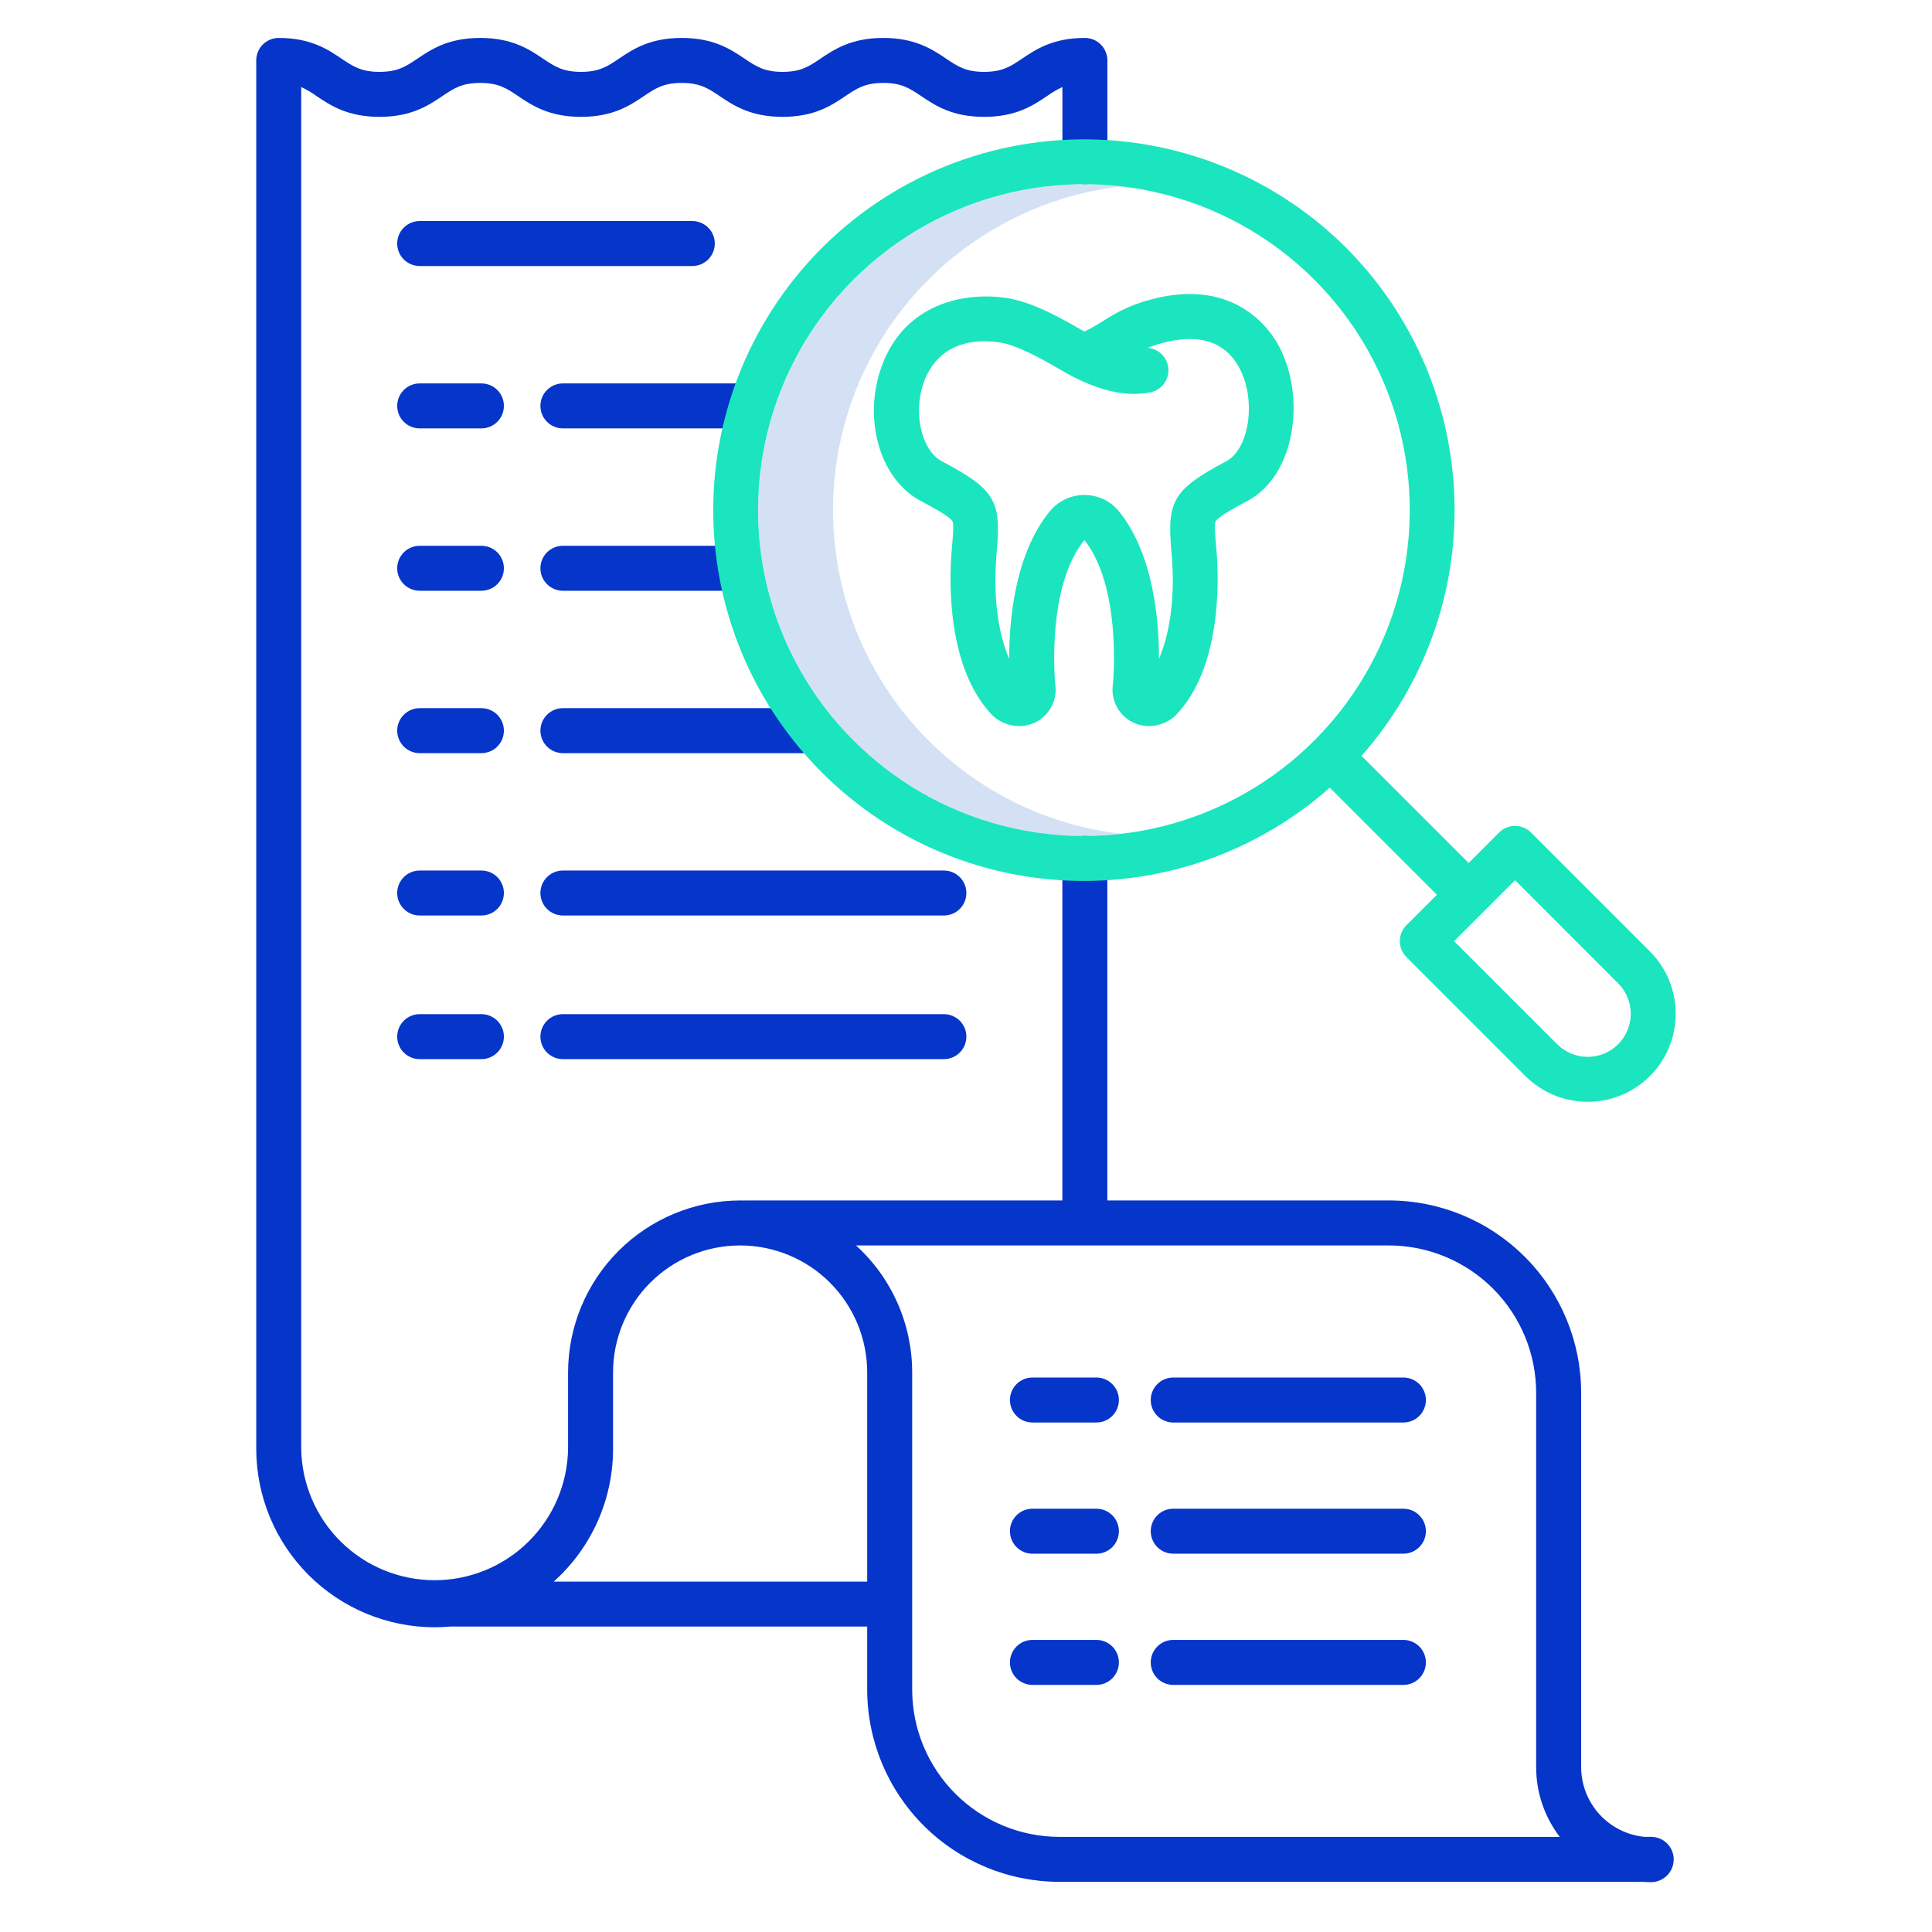
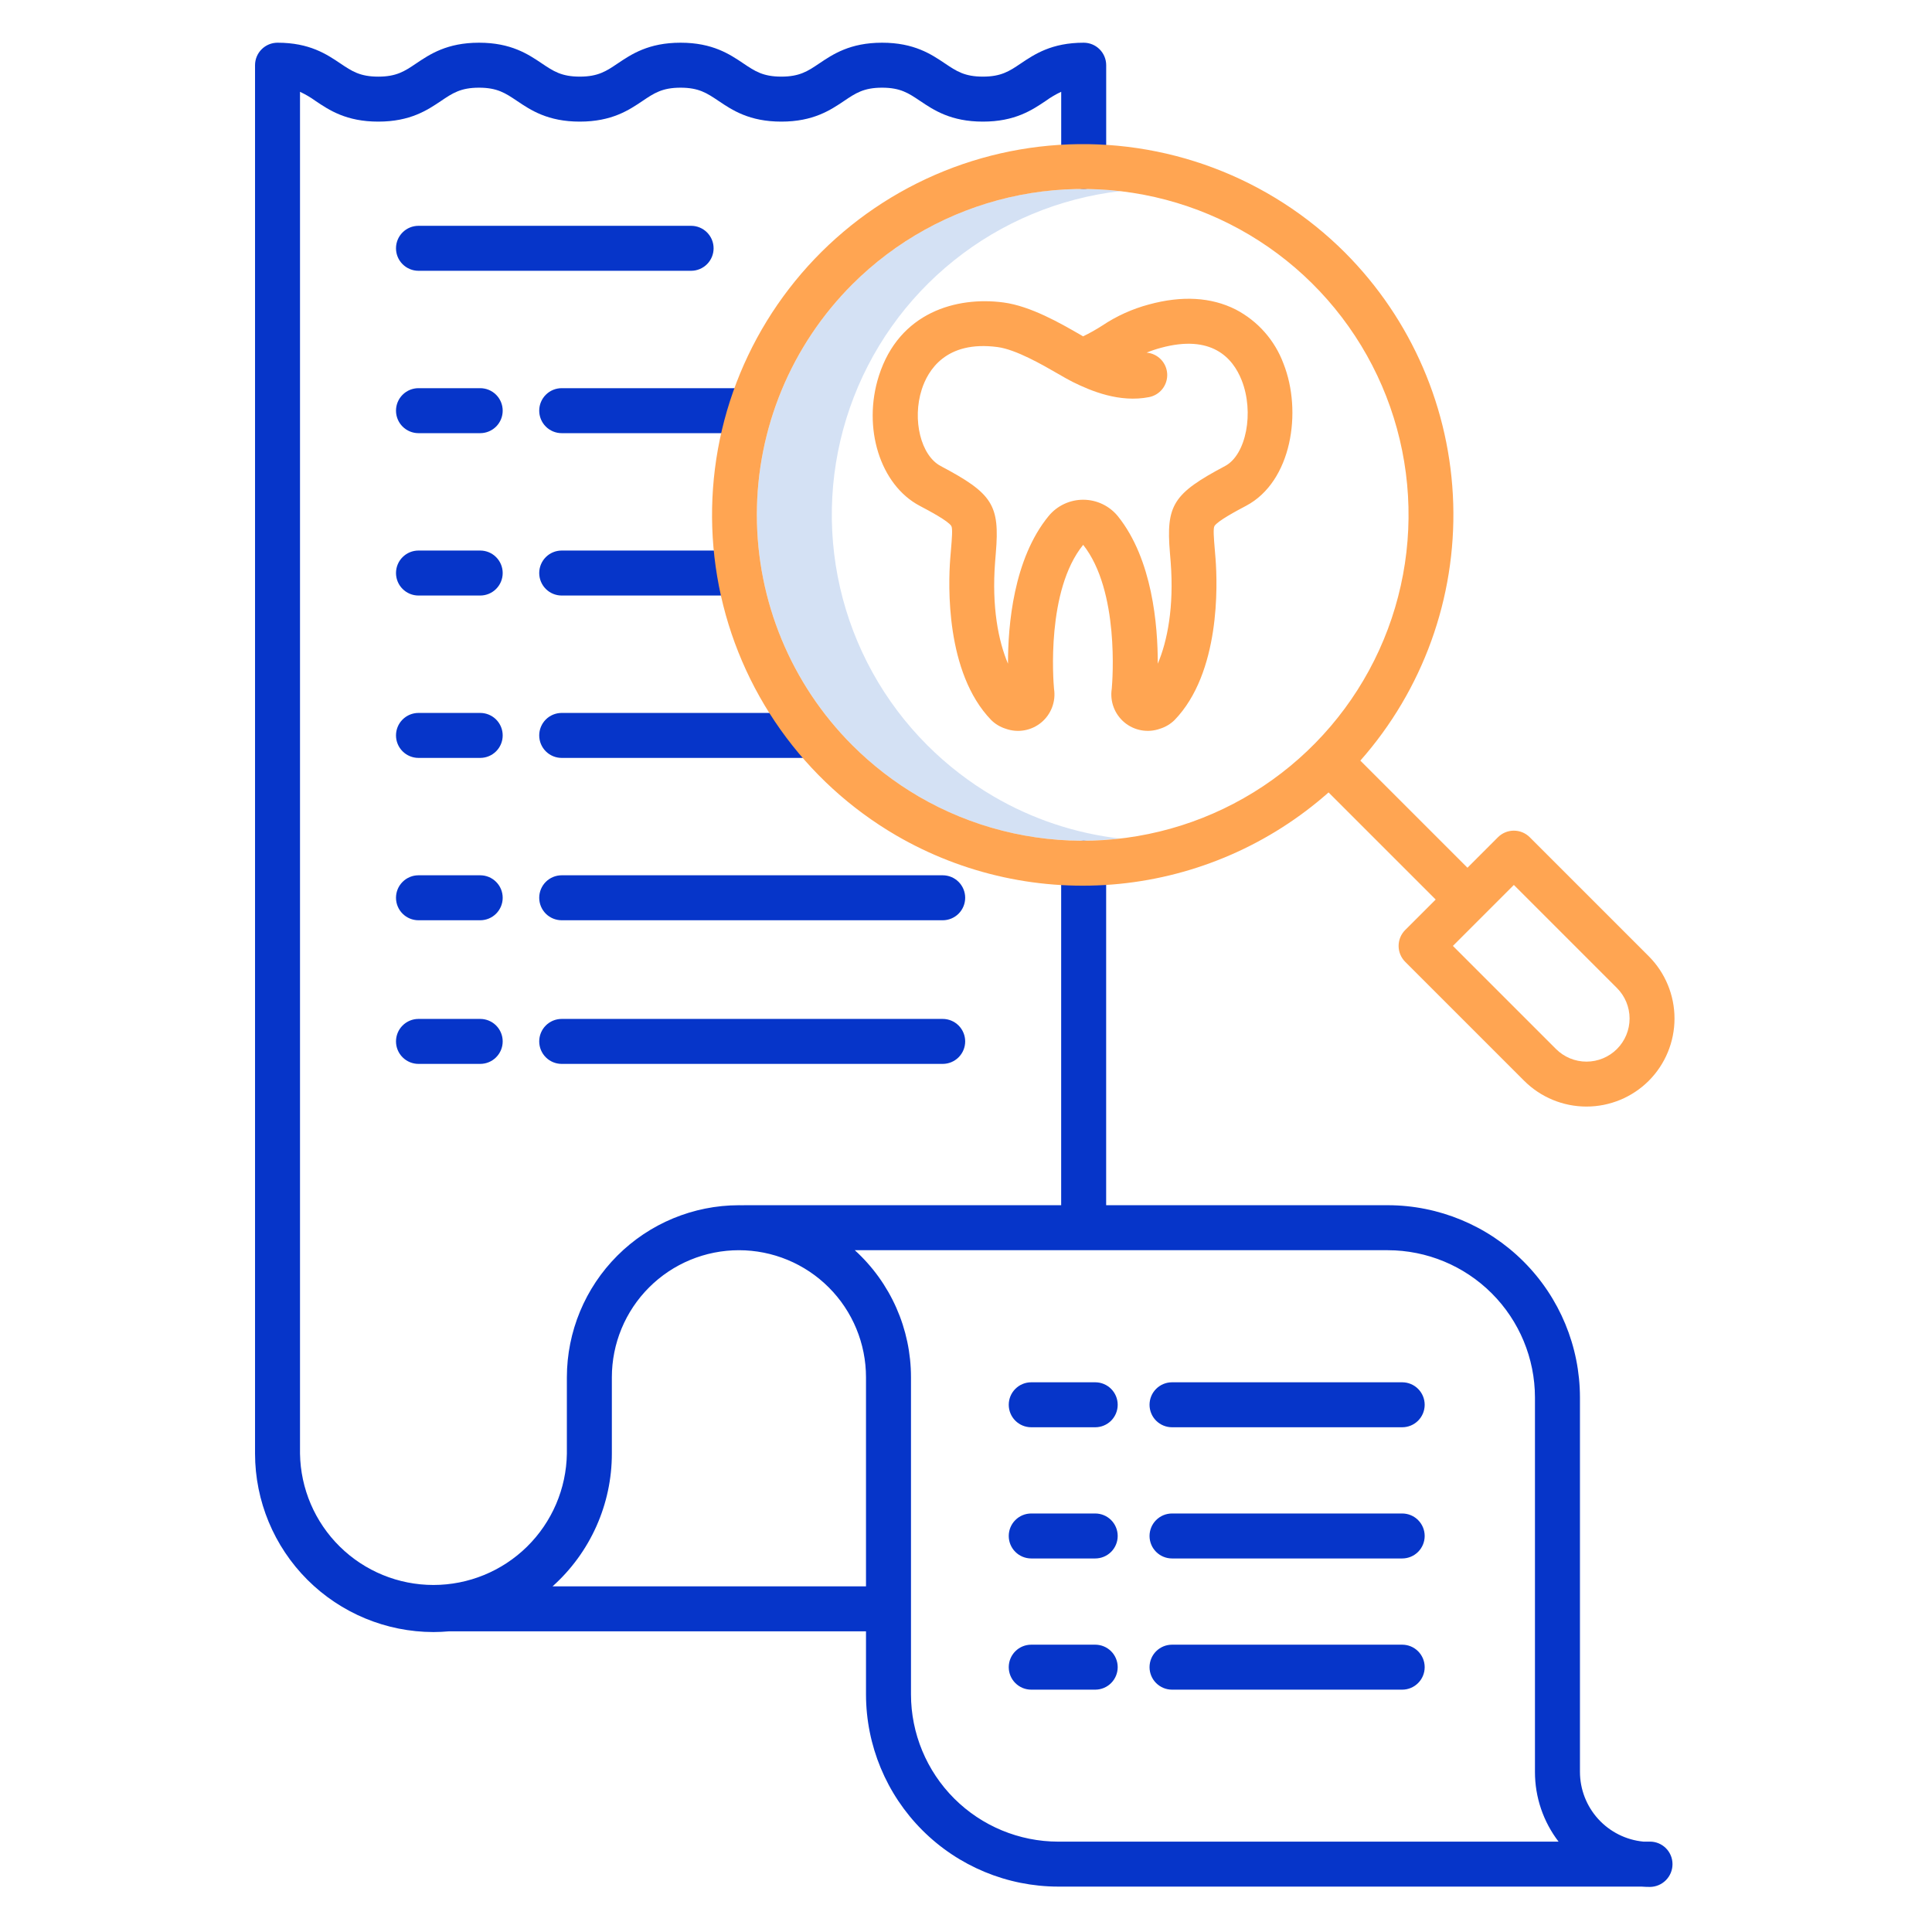
<svg xmlns="http://www.w3.org/2000/svg" width="151" height="151" viewBox="0 0 151 151" fill="none">
-   <path d="M77.753 61.876C75.86 60.769 74.118 59.423 72.568 57.872C69.182 54.487 66.818 50.217 65.749 45.55C64.68 40.883 64.948 36.009 66.522 31.488C68.097 26.966 70.914 22.98 74.65 19.987C78.387 16.994 82.892 15.114 87.648 14.564C86.675 14.451 85.697 14.394 84.718 14.392C79.68 14.392 74.756 15.886 70.568 18.684C66.379 21.483 63.115 25.461 61.187 30.115C59.259 34.769 58.755 39.89 59.737 44.831C60.72 49.772 63.146 54.31 66.708 57.872C69.415 60.587 72.702 62.654 76.322 63.917C79.942 65.18 83.801 65.606 87.61 65.165C84.132 64.761 80.776 63.641 77.753 61.876Z" fill="#D4E1F4" />
-   <path d="M55.866 19.034C55.866 18.568 55.681 18.121 55.352 17.791C55.022 17.462 54.575 17.276 54.108 17.276H32.802C32.336 17.276 31.888 17.462 31.559 17.791C31.229 18.121 31.044 18.568 31.044 19.034C31.044 19.5 31.229 19.948 31.559 20.277C31.888 20.607 32.336 20.792 32.802 20.792H54.108C54.575 20.792 55.022 20.607 55.352 20.277C55.681 19.948 55.866 19.5 55.866 19.034Z" fill="#0635C9" />
-   <path d="M33.971 127.184C34.385 127.184 34.793 127.163 35.198 127.127H35.214H67.778V132.058C67.783 136.04 69.367 139.859 72.183 142.675C74.999 145.491 78.817 147.075 82.8 147.08H128.386C128.606 147.096 128.829 147.104 129.054 147.104C129.523 147.099 129.971 146.908 130.3 146.575C130.629 146.241 130.813 145.791 130.812 145.322C130.812 144.856 130.627 144.409 130.297 144.079C129.968 143.749 129.52 143.564 129.054 143.564H128.533C127.178 143.433 125.92 142.802 125.004 141.795C124.089 140.787 123.581 139.475 123.579 138.113V108.846C123.575 104.863 121.99 101.045 119.174 98.228C116.358 95.412 112.54 93.828 108.557 93.824H86.547V67.09C86.547 66.624 86.362 66.177 86.033 65.847C85.703 65.517 85.256 65.332 84.79 65.332C84.323 65.332 83.876 65.517 83.547 65.847C83.217 66.177 83.032 66.624 83.032 67.09V93.825H58.261C58.224 93.825 58.187 93.825 58.151 93.829C58.05 93.826 57.948 93.825 57.846 93.825C54.281 93.829 50.863 95.247 48.342 97.768C45.821 100.289 44.403 103.707 44.399 107.272V113.241C44.355 115.978 43.238 118.589 41.287 120.509C39.336 122.429 36.708 123.505 33.971 123.505C31.233 123.505 28.605 122.429 26.654 120.509C24.704 118.589 23.586 115.978 23.542 113.241V6.803C23.963 7 24.363 7.235 24.739 7.506C25.815 8.231 27.154 9.133 29.659 9.133C32.164 9.133 33.503 8.231 34.578 7.506C35.463 6.911 36.102 6.481 37.533 6.481C38.965 6.481 39.605 6.912 40.489 7.506C41.565 8.231 42.903 9.133 45.409 9.133C47.914 9.133 49.253 8.231 50.329 7.506C51.213 6.911 51.852 6.481 53.284 6.481C54.716 6.481 55.355 6.912 56.24 7.506C57.316 8.231 58.654 9.133 61.16 9.133C63.666 9.133 65.004 8.231 66.08 7.506C66.965 6.911 67.603 6.481 69.036 6.481C70.468 6.481 71.107 6.912 71.992 7.506C73.068 8.231 74.407 9.133 76.914 9.133C79.421 9.133 80.759 8.231 81.836 7.506C82.212 7.234 82.614 6.998 83.035 6.801V12.633C83.035 13.1 83.22 13.547 83.55 13.876C83.879 14.206 84.326 14.391 84.793 14.391C85.259 14.391 85.706 14.206 86.035 13.876C86.365 13.547 86.55 13.1 86.55 12.633V4.723C86.55 4.257 86.365 3.81 86.035 3.48C85.706 3.151 85.259 2.965 84.793 2.965C82.287 2.965 80.948 3.867 79.871 4.592C78.986 5.188 78.347 5.617 76.914 5.617C75.481 5.617 74.843 5.186 73.957 4.592C72.881 3.867 71.542 2.965 69.036 2.965C66.53 2.965 65.191 3.867 64.116 4.592C63.231 5.188 62.592 5.617 61.16 5.617C59.728 5.617 59.089 5.186 58.205 4.592C57.129 3.867 55.79 2.965 53.284 2.965C50.778 2.965 49.44 3.867 48.364 4.592C47.48 5.188 46.841 5.617 45.409 5.617C43.977 5.617 43.338 5.186 42.453 4.592C41.378 3.867 40.039 2.965 37.533 2.965C35.028 2.965 33.69 3.867 32.614 4.592C31.73 5.188 31.09 5.617 29.659 5.617C28.227 5.617 27.588 5.187 26.704 4.592C25.628 3.867 24.289 2.965 21.785 2.965C21.319 2.965 20.871 3.151 20.542 3.48C20.212 3.81 20.027 4.257 20.027 4.723V113.241C20.031 116.938 21.502 120.482 24.116 123.096C26.73 125.71 30.274 127.18 33.971 127.184ZM108.556 97.341C111.606 97.344 114.531 98.558 116.688 100.715C118.845 102.872 120.058 105.797 120.062 108.847V138.115C120.06 140.085 120.709 142.002 121.908 143.566H82.8C79.749 143.562 76.825 142.349 74.668 140.192C72.51 138.034 71.297 135.11 71.294 132.059V107.272C71.295 105.402 70.904 103.553 70.148 101.842C69.392 100.132 68.287 98.599 66.903 97.341H108.556ZM47.915 113.241V107.272C47.915 105.968 48.172 104.677 48.671 103.472C49.17 102.267 49.901 101.172 50.824 100.25C51.746 99.327 52.841 98.596 54.046 98.097C55.251 97.597 56.542 97.341 57.846 97.341C59.151 97.341 60.442 97.597 61.647 98.097C62.852 98.596 63.947 99.327 64.869 100.25C65.791 101.172 66.523 102.267 67.022 103.472C67.521 104.677 67.778 105.968 67.778 107.272V123.613H43.278C44.737 122.308 45.905 120.709 46.704 118.922C47.503 117.135 47.915 115.199 47.915 113.241Z" fill="#0635C9" />
-   <path d="M58.591 29.967H43.995C43.529 29.967 43.082 30.152 42.752 30.481C42.422 30.811 42.237 31.258 42.237 31.724C42.237 32.191 42.422 32.638 42.752 32.967C43.082 33.297 43.529 33.482 43.995 33.482H58.591C59.057 33.482 59.504 33.297 59.834 32.967C60.163 32.638 60.348 32.191 60.348 31.724C60.348 31.258 60.163 30.811 59.834 30.481C59.504 30.152 59.057 29.967 58.591 29.967Z" fill="#0635C9" />
-   <path d="M37.625 29.967H32.802C32.336 29.967 31.888 30.152 31.559 30.481C31.229 30.811 31.044 31.258 31.044 31.724C31.044 32.191 31.229 32.638 31.559 32.967C31.888 33.297 32.336 33.482 32.802 33.482H37.625C38.091 33.482 38.538 33.297 38.868 32.967C39.198 32.638 39.383 32.191 39.383 31.724C39.383 31.258 39.198 30.811 38.868 30.481C38.538 30.152 38.091 29.967 37.625 29.967Z" fill="#0635C9" />
-   <path d="M43.995 46.172H57.712C58.178 46.172 58.625 45.987 58.955 45.658C59.284 45.328 59.469 44.881 59.469 44.415C59.469 43.949 59.284 43.501 58.955 43.172C58.625 42.842 58.178 42.657 57.712 42.657H43.995C43.529 42.657 43.082 42.842 42.752 43.172C42.422 43.501 42.237 43.949 42.237 44.415C42.237 44.881 42.422 45.328 42.752 45.658C43.082 45.987 43.529 46.172 43.995 46.172Z" fill="#0635C9" />
-   <path d="M37.625 42.657H32.802C32.336 42.657 31.888 42.842 31.559 43.172C31.229 43.501 31.044 43.949 31.044 44.415C31.044 44.881 31.229 45.328 31.559 45.658C31.888 45.987 32.336 46.172 32.802 46.172H37.625C38.091 46.172 38.538 45.987 38.868 45.658C39.198 45.328 39.383 44.881 39.383 44.415C39.383 43.949 39.198 43.501 38.868 43.172C38.538 42.842 38.091 42.657 37.625 42.657Z" fill="#0635C9" />
-   <path d="M43.995 58.864H63.571C64.037 58.864 64.484 58.679 64.814 58.349C65.144 58.019 65.329 57.572 65.329 57.106C65.329 56.64 65.144 56.193 64.814 55.863C64.484 55.533 64.037 55.348 63.571 55.348H43.995C43.529 55.348 43.082 55.533 42.752 55.863C42.422 56.193 42.237 56.64 42.237 57.106C42.237 57.572 42.422 58.019 42.752 58.349C43.082 58.679 43.529 58.864 43.995 58.864Z" fill="#0635C9" />
-   <path d="M37.625 55.348H32.802C32.336 55.348 31.888 55.533 31.559 55.863C31.229 56.193 31.044 56.64 31.044 57.106C31.044 57.572 31.229 58.019 31.559 58.349C31.888 58.679 32.336 58.864 32.802 58.864H37.625C38.091 58.864 38.538 58.679 38.868 58.349C39.198 58.019 39.383 57.572 39.383 57.106C39.383 56.64 39.198 56.193 38.868 55.863C38.538 55.533 38.091 55.348 37.625 55.348Z" fill="#0635C9" />
-   <path d="M73.771 68.038H43.995C43.529 68.038 43.082 68.223 42.752 68.552C42.422 68.882 42.237 69.329 42.237 69.795C42.237 70.262 42.422 70.709 42.752 71.038C43.082 71.368 43.529 71.553 43.995 71.553H73.771C74.237 71.553 74.685 71.368 75.014 71.038C75.344 70.709 75.529 70.262 75.529 69.795C75.529 69.329 75.344 68.882 75.014 68.552C74.685 68.223 74.237 68.038 73.771 68.038Z" fill="#0635C9" />
-   <path d="M37.625 68.038H32.802C32.336 68.038 31.888 68.223 31.559 68.552C31.229 68.882 31.044 69.329 31.044 69.795C31.044 70.262 31.229 70.709 31.559 71.038C31.888 71.368 32.336 71.553 32.802 71.553H37.625C38.091 71.553 38.538 71.368 38.868 71.038C39.198 70.709 39.383 70.262 39.383 69.795C39.383 69.329 39.198 68.882 38.868 68.552C38.538 68.223 38.091 68.038 37.625 68.038Z" fill="#0635C9" />
-   <path d="M73.771 79.263H43.995C43.529 79.263 43.082 79.449 42.752 79.778C42.422 80.108 42.237 80.555 42.237 81.021C42.237 81.487 42.422 81.934 42.752 82.264C43.082 82.594 43.529 82.779 43.995 82.779H73.771C74.237 82.779 74.685 82.594 75.014 82.264C75.344 81.934 75.529 81.487 75.529 81.021C75.529 80.555 75.344 80.108 75.014 79.778C74.685 79.449 74.237 79.263 73.771 79.263Z" fill="#0635C9" />
-   <path d="M37.625 79.263H32.802C32.336 79.263 31.888 79.449 31.559 79.778C31.229 80.108 31.044 80.555 31.044 81.021C31.044 81.487 31.229 81.934 31.559 82.264C31.888 82.594 32.336 82.779 32.802 82.779H37.625C38.091 82.779 38.538 82.594 38.868 82.264C39.198 81.934 39.383 81.487 39.383 81.021C39.383 80.555 39.198 80.108 38.868 79.778C38.538 79.449 38.091 79.263 37.625 79.263Z" fill="#0635C9" />
-   <path d="M91.697 131.687H109.685C110.151 131.687 110.599 131.502 110.928 131.172C111.258 130.842 111.443 130.395 111.443 129.929C111.443 129.463 111.258 129.016 110.928 128.686C110.599 128.356 110.151 128.171 109.685 128.171H91.697C91.231 128.171 90.784 128.356 90.454 128.686C90.124 129.016 89.939 129.463 89.939 129.929C89.939 130.395 90.124 130.842 90.454 131.172C90.784 131.502 91.231 131.687 91.697 131.687Z" fill="#0635C9" />
-   <path d="M80.692 131.687H85.692C86.158 131.687 86.606 131.502 86.935 131.172C87.265 130.842 87.45 130.395 87.45 129.929C87.45 129.463 87.265 129.016 86.935 128.686C86.606 128.356 86.158 128.171 85.692 128.171H80.692C80.226 128.171 79.779 128.356 79.449 128.686C79.12 129.016 78.934 129.463 78.934 129.929C78.934 130.395 79.12 130.842 79.449 131.172C79.779 131.502 80.226 131.687 80.692 131.687Z" fill="#0635C9" />
-   <path d="M91.697 121.433H109.685C110.151 121.433 110.599 121.248 110.928 120.918C111.258 120.588 111.443 120.141 111.443 119.675C111.443 119.209 111.258 118.762 110.928 118.432C110.599 118.103 110.151 117.917 109.685 117.917H91.697C91.231 117.917 90.784 118.103 90.454 118.432C90.124 118.762 89.939 119.209 89.939 119.675C89.939 120.141 90.124 120.588 90.454 120.918C90.784 121.248 91.231 121.433 91.697 121.433Z" fill="#0635C9" />
-   <path d="M80.692 121.433H85.692C86.158 121.433 86.606 121.248 86.935 120.918C87.265 120.588 87.45 120.141 87.45 119.675C87.45 119.209 87.265 118.762 86.935 118.432C86.606 118.103 86.158 117.917 85.692 117.917H80.692C80.226 117.917 79.779 118.103 79.449 118.432C79.12 118.762 78.934 119.209 78.934 119.675C78.934 120.141 79.12 120.588 79.449 120.918C79.779 121.248 80.226 121.433 80.692 121.433Z" fill="#0635C9" />
-   <path d="M91.697 111.179H109.685C110.151 111.179 110.599 110.994 110.928 110.664C111.258 110.335 111.443 109.887 111.443 109.421C111.443 108.955 111.258 108.508 110.928 108.178C110.599 107.849 110.151 107.663 109.685 107.663H91.697C91.231 107.663 90.784 107.849 90.454 108.178C90.124 108.508 89.939 108.955 89.939 109.421C89.939 109.887 90.124 110.335 90.454 110.664C90.784 110.994 91.231 111.179 91.697 111.179Z" fill="#0635C9" />
-   <path d="M80.692 111.179H85.692C86.158 111.179 86.606 110.994 86.935 110.664C87.265 110.335 87.45 109.887 87.45 109.421C87.45 108.955 87.265 108.508 86.935 108.178C86.606 107.849 86.158 107.663 85.692 107.663H80.692C80.226 107.663 79.779 107.849 79.449 108.178C79.12 108.508 78.934 108.955 78.934 109.421C78.934 109.887 79.12 110.335 79.449 110.664C79.779 110.994 80.226 111.179 80.692 111.179Z" fill="#0635C9" />
-   <path d="M70.122 64.912C75.393 67.983 81.499 69.312 87.569 68.71C93.639 68.109 99.365 65.607 103.931 61.562L112.303 69.932L109.92 72.315C109.59 72.645 109.405 73.092 109.405 73.558C109.405 74.024 109.59 74.471 109.92 74.801L119.22 84.101C120.512 85.39 122.263 86.114 124.088 86.114C125.913 86.114 127.664 85.39 128.956 84.101C130.245 82.809 130.969 81.058 130.969 79.233C130.969 77.407 130.245 75.656 128.956 74.364L119.656 65.064C119.493 64.901 119.299 64.772 119.086 64.683C118.873 64.595 118.644 64.549 118.413 64.549C118.182 64.549 117.954 64.595 117.74 64.683C117.527 64.772 117.333 64.901 117.17 65.064L114.787 67.448L106.414 59.075C111.301 53.545 113.897 46.36 113.673 38.984C113.45 31.607 110.425 24.592 105.213 19.367C102.298 16.456 98.796 14.2 94.941 12.749C91.085 11.298 86.965 10.685 82.854 10.952C78.743 11.219 74.736 12.359 71.101 14.296C67.465 16.233 64.284 18.923 61.77 22.186C59.255 25.45 57.466 29.211 56.52 33.221C55.574 37.23 55.493 41.395 56.284 45.438C57.074 49.481 58.717 53.309 61.103 56.667C63.49 60.025 66.564 62.836 70.122 64.912ZM118.414 68.793L126.47 76.85C127.102 77.482 127.457 78.339 127.457 79.232C127.457 80.126 127.102 80.983 126.471 81.615C125.839 82.246 124.982 82.601 124.088 82.601C123.195 82.601 122.338 82.246 121.706 81.615L113.649 73.558L118.414 68.793ZM66.708 21.852C70.073 18.489 74.313 16.135 78.947 15.058C83.581 13.981 88.425 14.224 92.928 15.758C97.431 17.293 101.415 20.058 104.427 23.741C107.44 27.424 109.36 31.876 109.972 36.594C110.583 41.313 109.861 46.108 107.886 50.437C105.912 54.766 102.764 58.455 98.801 61.086C94.837 63.718 90.216 65.187 85.46 65.326C80.704 65.466 76.004 64.271 71.893 61.876C70 60.769 68.257 59.423 66.708 57.872C61.931 53.096 59.248 46.617 59.248 39.862C59.248 33.107 61.931 26.629 66.708 21.852Z" fill="#1AE5BE" />
-   <path d="M71.967 39.156C72.691 39.539 74.198 40.337 74.445 40.738C74.559 40.922 74.493 41.713 74.422 42.55C74.403 42.785 74.382 43.034 74.361 43.302C74.207 45.324 73.98 52.203 77.566 55.907C77.885 56.22 78.275 56.453 78.702 56.586C79.168 56.751 79.668 56.793 80.154 56.708C80.641 56.622 81.096 56.411 81.476 56.096C81.857 55.781 82.148 55.372 82.323 54.91C82.498 54.448 82.549 53.949 82.473 53.461C82.414 52.816 81.86 45.772 84.752 42.211C87.596 45.801 87.043 52.826 86.986 53.461C86.909 53.949 86.961 54.448 87.136 54.91C87.311 55.372 87.603 55.781 87.983 56.096C88.363 56.411 88.819 56.621 89.306 56.707C89.792 56.793 90.293 56.75 90.758 56.584C91.185 56.451 91.574 56.219 91.893 55.906C95.478 52.202 95.252 45.322 95.098 43.301C95.078 43.034 95.057 42.785 95.037 42.553C94.967 41.715 94.9 40.923 95.014 40.74C95.262 40.34 96.769 39.538 97.493 39.155C101.054 37.265 101.888 31.784 100.407 28.046C99.729 26.221 98.397 24.713 96.67 23.816C94.758 22.852 92.479 22.719 89.896 23.423C88.601 23.767 87.371 24.322 86.256 25.066C85.771 25.379 85.267 25.663 84.747 25.915L84.551 25.802C82.998 24.906 80.652 23.551 78.522 23.268C74.855 22.782 70.372 24.033 68.784 29.001C67.486 33.063 68.884 37.524 71.967 39.156ZM72.133 30.071C72.604 28.601 74 26.215 78.061 26.753C79.499 26.944 81.561 28.135 82.793 28.846C83.233 29.1 83.611 29.319 83.916 29.47C85.381 30.199 87.597 31.116 89.898 30.665C90.315 30.584 90.688 30.355 90.949 30.021C91.21 29.686 91.341 29.268 91.318 28.844C91.295 28.42 91.119 28.019 90.824 27.715C90.528 27.41 90.132 27.223 89.709 27.188C90.071 27.04 90.442 26.916 90.82 26.815C94.785 25.734 96.445 27.591 97.137 29.34C98.133 31.852 97.492 35.176 95.845 36.049C91.782 38.206 91.218 39.096 91.533 42.846C91.552 43.07 91.572 43.31 91.592 43.569C91.858 47.055 91.338 49.725 90.582 51.501C90.588 48.503 90.162 43.339 87.47 39.981C87.144 39.579 86.733 39.254 86.266 39.03C85.799 38.806 85.288 38.688 84.771 38.686C84.253 38.683 83.741 38.795 83.272 39.014C82.803 39.233 82.388 39.553 82.058 39.952C79.308 43.299 78.871 48.493 78.876 51.502C78.12 49.725 77.6 47.056 77.867 43.569C77.886 43.31 77.907 43.069 77.925 42.844C78.241 39.09 77.677 38.201 73.612 36.049C72.068 35.232 71.377 32.438 72.133 30.071Z" fill="#1AE5BE" />
+   <path d="M77.66 62.248C75.767 61.141 74.024 59.796 72.474 58.245C69.088 54.86 66.725 50.589 65.656 45.922C64.586 41.255 64.854 36.382 66.428 31.86C68.003 27.339 70.82 23.352 74.557 20.359C78.293 17.366 82.798 15.486 87.554 14.937C86.582 14.824 85.603 14.766 84.624 14.764C79.587 14.764 74.662 16.258 70.474 19.057C66.285 21.855 63.021 25.833 61.093 30.487C59.165 35.142 58.661 40.263 59.644 45.203C60.626 50.144 63.052 54.682 66.614 58.245C69.321 60.959 72.608 63.026 76.228 64.289C79.849 65.552 83.708 65.979 87.516 65.537C84.039 65.133 80.683 64.014 77.66 62.248Z" fill="#D4E1F4" />
+   <path d="M55.773 19.407C55.773 18.94 55.587 18.493 55.258 18.164C54.928 17.834 54.481 17.649 54.015 17.649H32.708C32.242 17.649 31.795 17.834 31.465 18.164C31.135 18.493 30.95 18.94 30.95 19.407C30.95 19.873 31.135 20.32 31.465 20.649C31.795 20.979 32.242 21.164 32.708 21.164H54.015C54.481 21.164 54.928 20.979 55.258 20.649C55.587 20.32 55.773 19.873 55.773 19.407Z" fill="#0635C9" />
+   <path d="M33.877 127.557C34.291 127.557 34.7 127.535 35.105 127.499H35.12H67.684V132.43C67.689 136.413 69.273 140.231 72.089 143.047C74.905 145.863 78.723 147.447 82.706 147.452H128.292C128.512 147.468 128.735 147.477 128.961 147.477C129.429 147.471 129.877 147.281 130.206 146.947C130.535 146.613 130.719 146.163 130.718 145.694C130.718 145.228 130.533 144.781 130.203 144.451C129.874 144.122 129.427 143.936 128.961 143.936H128.439C127.084 143.805 125.826 143.174 124.911 142.167C123.995 141.159 123.487 139.847 123.485 138.486V109.218C123.481 105.235 121.897 101.417 119.081 98.601C116.264 95.784 112.446 94.2 108.463 94.196H86.454V67.462C86.454 66.996 86.269 66.549 85.939 66.219C85.609 65.89 85.162 65.704 84.696 65.704C84.23 65.704 83.783 65.89 83.453 66.219C83.123 66.549 82.938 66.996 82.938 67.462V94.197H58.167C58.13 94.197 58.093 94.197 58.057 94.201C57.956 94.198 57.854 94.197 57.752 94.197C54.187 94.201 50.769 95.619 48.248 98.14C45.727 100.661 44.309 104.079 44.305 107.645V113.614C44.262 116.351 43.144 118.961 41.193 120.881C39.242 122.801 36.614 123.877 33.877 123.877C31.139 123.877 28.512 122.801 26.561 120.881C24.61 118.961 23.492 116.351 23.448 113.614V7.176C23.869 7.372 24.27 7.607 24.646 7.879C25.721 8.604 27.06 9.505 29.565 9.505C32.07 9.505 33.409 8.604 34.485 7.879C35.369 7.283 36.008 6.853 37.44 6.853C38.871 6.853 39.511 7.284 40.395 7.879C41.471 8.604 42.809 9.505 45.315 9.505C47.821 9.505 49.159 8.604 50.235 7.879C51.12 7.283 51.759 6.853 53.191 6.853C54.623 6.853 55.262 7.284 56.146 7.879C57.222 8.603 58.56 9.505 61.066 9.505C63.572 9.505 64.91 8.603 65.986 7.879C66.871 7.283 67.51 6.853 68.942 6.853C70.374 6.853 71.014 7.284 71.898 7.879C72.974 8.603 74.313 9.505 76.82 9.505C79.328 9.505 80.665 8.603 81.742 7.879C82.119 7.606 82.52 7.37 82.941 7.173V13.006C82.941 13.472 83.126 13.919 83.456 14.249C83.785 14.578 84.233 14.764 84.699 14.764C85.165 14.764 85.612 14.578 85.942 14.249C86.271 13.919 86.457 13.472 86.457 13.006V5.096C86.457 4.629 86.271 4.182 85.942 3.853C85.612 3.523 85.165 3.338 84.699 3.338C82.193 3.338 80.854 4.24 79.777 4.964C78.892 5.56 78.254 5.989 76.82 5.989C75.387 5.989 74.749 5.559 73.864 4.964C72.787 4.24 71.448 3.338 68.942 3.338C66.436 3.338 65.097 4.24 64.022 4.964C63.137 5.56 62.498 5.989 61.066 5.989C59.634 5.989 58.995 5.559 58.111 4.964C57.035 4.24 55.697 3.338 53.191 3.338C50.685 3.338 49.347 4.24 48.271 4.964C47.386 5.56 46.747 5.989 45.315 5.989C43.883 5.989 43.244 5.559 42.36 4.964C41.284 4.24 39.946 3.338 37.44 3.338C34.934 3.338 33.596 4.24 32.52 4.964C31.636 5.56 30.997 5.99 29.565 5.99C28.133 5.99 27.495 5.559 26.61 4.964C25.535 4.24 24.195 3.338 21.691 3.338C21.225 3.338 20.778 3.523 20.448 3.853C20.118 4.182 19.933 4.629 19.933 5.096V113.614C19.938 117.31 21.408 120.854 24.022 123.468C26.636 126.082 30.18 127.552 33.877 127.557ZM108.462 97.713C111.512 97.716 114.437 98.93 116.594 101.087C118.751 103.244 119.965 106.169 119.968 109.22V138.487C119.966 140.458 120.615 142.374 121.814 143.938H82.706C79.656 143.934 76.731 142.721 74.574 140.564C72.417 138.407 71.203 135.482 71.2 132.432V107.645C71.201 105.775 70.811 103.925 70.055 102.215C69.298 100.504 68.193 98.971 66.809 97.713H108.462ZM47.821 113.614V107.645C47.821 106.34 48.078 105.049 48.577 103.844C49.076 102.639 49.808 101.544 50.73 100.622C51.652 99.7 52.747 98.968 53.952 98.469C55.157 97.97 56.449 97.713 57.753 97.713C59.057 97.713 60.348 97.97 61.553 98.469C62.758 98.968 63.853 99.7 64.775 100.622C65.698 101.544 66.429 102.639 66.928 103.844C67.427 105.049 67.684 106.34 67.684 107.645V123.986H43.185C44.644 122.68 45.811 121.082 46.61 119.294C47.409 117.507 47.822 115.571 47.821 113.614Z" fill="#0635C9" />
+   <path d="M58.497 30.339H43.901C43.435 30.339 42.988 30.524 42.658 30.854C42.329 31.183 42.144 31.631 42.144 32.097C42.144 32.563 42.329 33.01 42.658 33.34C42.988 33.669 43.435 33.855 43.901 33.855H58.497C58.963 33.855 59.41 33.669 59.74 33.34C60.07 33.01 60.255 32.563 60.255 32.097C60.255 31.631 60.07 31.183 59.74 30.854C59.41 30.524 58.963 30.339 58.497 30.339Z" fill="#0635C9" />
+   <path d="M37.531 30.339H32.708C32.242 30.339 31.795 30.524 31.465 30.854C31.135 31.183 30.95 31.631 30.95 32.097C30.95 32.563 31.135 33.01 31.465 33.34C31.795 33.669 32.242 33.855 32.708 33.855H37.531C37.998 33.855 38.445 33.669 38.774 33.34C39.104 33.01 39.289 32.563 39.289 32.097C39.289 31.631 39.104 31.183 38.774 30.854C38.445 30.524 37.998 30.339 37.531 30.339Z" fill="#0635C9" />
+   <path d="M43.901 46.545H57.618C58.084 46.545 58.532 46.36 58.861 46.03C59.191 45.7 59.376 45.253 59.376 44.787C59.376 44.321 59.191 43.874 58.861 43.544C58.532 43.214 58.084 43.029 57.618 43.029H43.901C43.435 43.029 42.988 43.214 42.658 43.544C42.329 43.874 42.144 44.321 42.144 44.787C42.144 45.253 42.329 45.7 42.658 46.03C42.988 46.36 43.435 46.545 43.901 46.545Z" fill="#0635C9" />
+   <path d="M37.531 43.029H32.708C32.242 43.029 31.795 43.214 31.465 43.544C31.135 43.874 30.95 44.321 30.95 44.787C30.95 45.253 31.135 45.7 31.465 46.03C31.795 46.36 32.242 46.545 32.708 46.545H37.531C37.998 46.545 38.445 46.36 38.774 46.03C39.104 45.7 39.289 45.253 39.289 44.787C39.289 44.321 39.104 43.874 38.774 43.544C38.445 43.214 37.998 43.029 37.531 43.029Z" fill="#0635C9" />
+   <path d="M43.901 59.236H63.477C63.944 59.236 64.391 59.051 64.721 58.721C65.05 58.392 65.235 57.945 65.235 57.478C65.235 57.012 65.05 56.565 64.721 56.235C64.391 55.906 63.944 55.721 63.477 55.721H43.901C43.435 55.721 42.988 55.906 42.658 56.235C42.329 56.565 42.144 57.012 42.144 57.478C42.144 57.945 42.329 58.392 42.658 58.721C42.988 59.051 43.435 59.236 43.901 59.236Z" fill="#0635C9" />
+   <path d="M37.531 55.721H32.708C32.242 55.721 31.795 55.906 31.465 56.235C31.135 56.565 30.95 57.012 30.95 57.478C30.95 57.945 31.135 58.392 31.465 58.721C31.795 59.051 32.242 59.236 32.708 59.236H37.531C37.998 59.236 38.445 59.051 38.774 58.721C39.104 58.392 39.289 57.945 39.289 57.478C39.289 57.012 39.104 56.565 38.774 56.235C38.445 55.906 37.998 55.721 37.531 55.721Z" fill="#0635C9" />
+   <path d="M73.678 68.41H43.901C43.435 68.41 42.988 68.595 42.658 68.925C42.329 69.254 42.144 69.701 42.144 70.168C42.144 70.634 42.329 71.081 42.658 71.411C42.988 71.74 43.435 71.925 43.901 71.925H73.678C74.144 71.925 74.591 71.74 74.921 71.411C75.25 71.081 75.436 70.634 75.436 70.168C75.436 69.701 75.25 69.254 74.921 68.925C74.591 68.595 74.144 68.41 73.678 68.41Z" fill="#0635C9" />
+   <path d="M37.531 68.41H32.708C32.242 68.41 31.795 68.595 31.465 68.925C31.135 69.254 30.95 69.701 30.95 70.168C30.95 70.634 31.135 71.081 31.465 71.411C31.795 71.74 32.242 71.925 32.708 71.925H37.531C37.998 71.925 38.445 71.74 38.774 71.411C39.104 71.081 39.289 70.634 39.289 70.168C39.289 69.701 39.104 69.254 38.774 68.925C38.445 68.595 37.998 68.41 37.531 68.41Z" fill="#0635C9" />
+   <path d="M73.678 79.636H43.901C43.435 79.636 42.988 79.821 42.658 80.15C42.329 80.48 42.144 80.927 42.144 81.394C42.144 81.86 42.329 82.307 42.658 82.636C42.988 82.966 43.435 83.151 43.901 83.151H73.678C74.144 83.151 74.591 82.966 74.921 82.636C75.25 82.307 75.436 81.86 75.436 81.394C75.436 80.927 75.25 80.48 74.921 80.15C74.591 79.821 74.144 79.636 73.678 79.636Z" fill="#0635C9" />
+   <path d="M37.531 79.636H32.708C32.242 79.636 31.795 79.821 31.465 80.15C31.135 80.48 30.95 80.927 30.95 81.394C30.95 81.86 31.135 82.307 31.465 82.636C31.795 82.966 32.242 83.151 32.708 83.151H37.531C37.998 83.151 38.445 82.966 38.774 82.636C39.104 82.307 39.289 81.86 39.289 81.394C39.289 80.927 39.104 80.48 38.774 80.15C38.445 79.821 37.998 79.636 37.531 79.636Z" fill="#0635C9" />
+   <path d="M91.603 132.059H109.591C110.057 132.059 110.505 131.874 110.834 131.544C111.164 131.215 111.349 130.768 111.349 130.301C111.349 129.835 111.164 129.388 110.834 129.058C110.505 128.729 110.057 128.544 109.591 128.544H91.603C91.137 128.544 90.69 128.729 90.36 129.058C90.03 129.388 89.845 129.835 89.845 130.301C89.845 130.768 90.03 131.215 90.36 131.544C90.69 131.874 91.137 132.059 91.603 132.059Z" fill="#0635C9" />
+   <path d="M80.599 132.059H85.599C86.065 132.059 86.512 131.874 86.842 131.544C87.171 131.215 87.356 130.768 87.356 130.301C87.356 129.835 87.171 129.388 86.842 129.058C86.512 128.729 86.065 128.544 85.599 128.544H80.599C80.132 128.544 79.685 128.729 79.356 129.058C79.026 129.388 78.841 129.835 78.841 130.301C78.841 130.768 79.026 131.215 79.356 131.544C79.685 131.874 80.132 132.059 80.599 132.059Z" fill="#0635C9" />
+   <path d="M91.603 121.805H109.591C110.057 121.805 110.505 121.62 110.834 121.29C111.164 120.961 111.349 120.514 111.349 120.047C111.349 119.581 111.164 119.134 110.834 118.805C110.505 118.475 110.057 118.29 109.591 118.29H91.603C91.137 118.29 90.69 118.475 90.36 118.805C90.03 119.134 89.845 119.581 89.845 120.047C89.845 120.514 90.03 120.961 90.36 121.29C90.69 121.62 91.137 121.805 91.603 121.805Z" fill="#0635C9" />
+   <path d="M80.599 121.805H85.599C86.065 121.805 86.512 121.62 86.842 121.29C87.171 120.961 87.356 120.514 87.356 120.047C87.356 119.581 87.171 119.134 86.842 118.805C86.512 118.475 86.065 118.29 85.599 118.29H80.599C80.132 118.29 79.685 118.475 79.356 118.805C79.026 119.134 78.841 119.581 78.841 120.047C78.841 120.514 79.026 120.961 79.356 121.29C79.685 121.62 80.132 121.805 80.599 121.805Z" fill="#0635C9" />
+   <path d="M91.603 111.551H109.591C110.057 111.551 110.505 111.366 110.834 111.037C111.164 110.707 111.349 110.26 111.349 109.794C111.349 109.327 111.164 108.88 110.834 108.551C110.505 108.221 110.057 108.036 109.591 108.036H91.603C91.137 108.036 90.69 108.221 90.36 108.551C90.03 108.88 89.845 109.327 89.845 109.794C89.845 110.26 90.03 110.707 90.36 111.037C90.69 111.366 91.137 111.551 91.603 111.551Z" fill="#0635C9" />
+   <path d="M80.599 111.551H85.599C86.065 111.551 86.512 111.366 86.842 111.037C87.171 110.707 87.356 110.26 87.356 109.794C87.356 109.327 87.171 108.88 86.842 108.551C86.512 108.221 86.065 108.036 85.599 108.036H80.599C80.132 108.036 79.685 108.221 79.356 108.551C79.026 108.88 78.841 109.327 78.841 109.794C78.841 110.26 79.026 110.707 79.356 111.037C79.685 111.366 80.132 111.551 80.599 111.551Z" fill="#0635C9" />
+   <path d="M70.028 65.285C75.299 68.355 81.405 69.684 87.475 69.082C93.546 68.481 99.271 65.979 103.837 61.934L112.209 70.305L109.826 72.687C109.497 73.017 109.311 73.464 109.311 73.93C109.311 74.396 109.497 74.844 109.826 75.173L119.126 84.473C120.418 85.762 122.169 86.486 123.994 86.486C125.82 86.486 127.57 85.762 128.862 84.473C130.152 83.181 130.875 81.43 130.875 79.605C130.875 77.78 130.152 76.029 128.862 74.737L119.562 65.437C119.399 65.273 119.205 65.144 118.992 65.055C118.779 64.967 118.55 64.922 118.319 64.922C118.089 64.922 117.86 64.967 117.647 65.055C117.433 65.144 117.24 65.273 117.076 65.437L114.693 67.82L106.321 59.448C111.207 53.917 113.803 46.733 113.58 39.356C113.357 31.979 110.331 24.965 105.119 19.74C102.205 16.829 98.703 14.572 94.847 13.121C90.992 11.67 86.871 11.058 82.76 11.324C78.649 11.591 74.643 12.731 71.007 14.668C67.371 16.605 64.19 19.295 61.676 22.559C59.162 25.822 57.372 29.584 56.426 33.593C55.48 37.602 55.4 41.767 56.19 45.81C56.98 49.853 58.623 53.681 61.01 57.039C63.396 60.398 66.47 63.208 70.028 65.285ZM118.32 69.165L126.377 77.222C127.009 77.854 127.363 78.711 127.364 79.605C127.364 80.498 127.009 81.355 126.377 81.987C125.745 82.619 124.888 82.974 123.994 82.974C123.101 82.974 122.244 82.619 121.612 81.987L113.555 73.93L118.32 69.165ZM66.614 22.224C69.979 18.861 74.219 16.508 78.853 15.431C83.487 14.354 88.331 14.596 92.834 16.131C97.338 17.665 101.321 20.43 104.334 24.113C107.346 27.796 109.267 32.248 109.878 36.967C110.489 41.685 109.767 46.48 107.792 50.809C105.818 55.138 102.671 58.827 98.707 61.459C94.743 64.09 90.122 65.559 85.366 65.699C80.61 65.838 75.911 64.643 71.799 62.248C69.906 61.141 68.164 59.796 66.614 58.245C61.837 53.468 59.154 46.989 59.154 40.234C59.154 33.479 61.837 27.001 66.614 22.224Z" fill="#FFA552" />
+   <path d="M71.873 39.529C72.597 39.912 74.104 40.709 74.352 41.111C74.466 41.295 74.399 42.086 74.329 42.923C74.309 43.157 74.288 43.406 74.267 43.675C74.113 45.696 73.887 52.575 77.472 56.279C77.791 56.593 78.181 56.825 78.609 56.958C79.074 57.124 79.574 57.166 80.06 57.08C80.547 56.994 81.002 56.783 81.383 56.468C81.763 56.153 82.055 55.744 82.229 55.282C82.404 54.82 82.456 54.321 82.379 53.833C82.32 53.188 81.766 46.144 84.658 42.583C87.502 46.174 86.949 53.198 86.892 53.833C86.816 54.321 86.867 54.821 87.042 55.282C87.217 55.745 87.509 56.153 87.889 56.468C88.27 56.783 88.725 56.994 89.212 57.079C89.698 57.165 90.199 57.123 90.664 56.956C91.091 56.824 91.48 56.591 91.8 56.278C95.384 52.574 95.159 45.694 95.004 43.673C94.984 43.406 94.963 43.157 94.943 42.925C94.873 42.087 94.807 41.296 94.92 41.112C95.168 40.712 96.675 39.911 97.4 39.527C100.961 37.638 101.794 32.156 100.313 28.418C99.635 26.593 98.303 25.086 96.576 24.188C94.664 23.224 92.385 23.091 89.802 23.795C88.507 24.14 87.277 24.694 86.162 25.438C85.677 25.751 85.173 26.035 84.653 26.288L84.457 26.174C82.904 25.278 80.559 23.923 78.428 23.64C74.761 23.154 70.278 24.405 68.691 29.374C67.392 33.436 68.79 37.896 71.873 39.529ZM72.04 30.444C72.51 28.973 73.906 26.587 77.967 27.125C79.405 27.316 81.467 28.507 82.7 29.219C83.139 29.472 83.517 29.691 83.822 29.842C85.287 30.571 87.503 31.488 89.805 31.038C90.221 30.957 90.595 30.728 90.856 30.393C91.117 30.058 91.248 29.64 91.225 29.216C91.201 28.793 91.026 28.392 90.73 28.087C90.434 27.783 90.038 27.596 89.615 27.56C89.977 27.413 90.348 27.288 90.726 27.187C94.691 26.106 96.351 27.964 97.043 29.713C98.04 32.225 97.398 35.548 95.751 36.422C91.689 38.578 91.124 39.468 91.439 43.218C91.458 43.443 91.478 43.683 91.498 43.941C91.764 47.427 91.244 50.097 90.488 51.874C90.495 48.875 90.068 43.711 87.376 40.353C87.05 39.951 86.639 39.626 86.172 39.402C85.705 39.178 85.195 39.061 84.677 39.058C84.159 39.055 83.647 39.167 83.178 39.386C82.709 39.605 82.294 39.925 81.964 40.324C79.215 43.671 78.777 48.865 78.782 51.874C78.026 50.098 77.506 47.428 77.773 43.942C77.793 43.682 77.813 43.441 77.831 43.217C78.147 39.463 77.583 38.573 73.518 36.422C71.974 35.604 71.283 32.81 72.04 30.444Z" fill="#FFA552" />
</svg>
